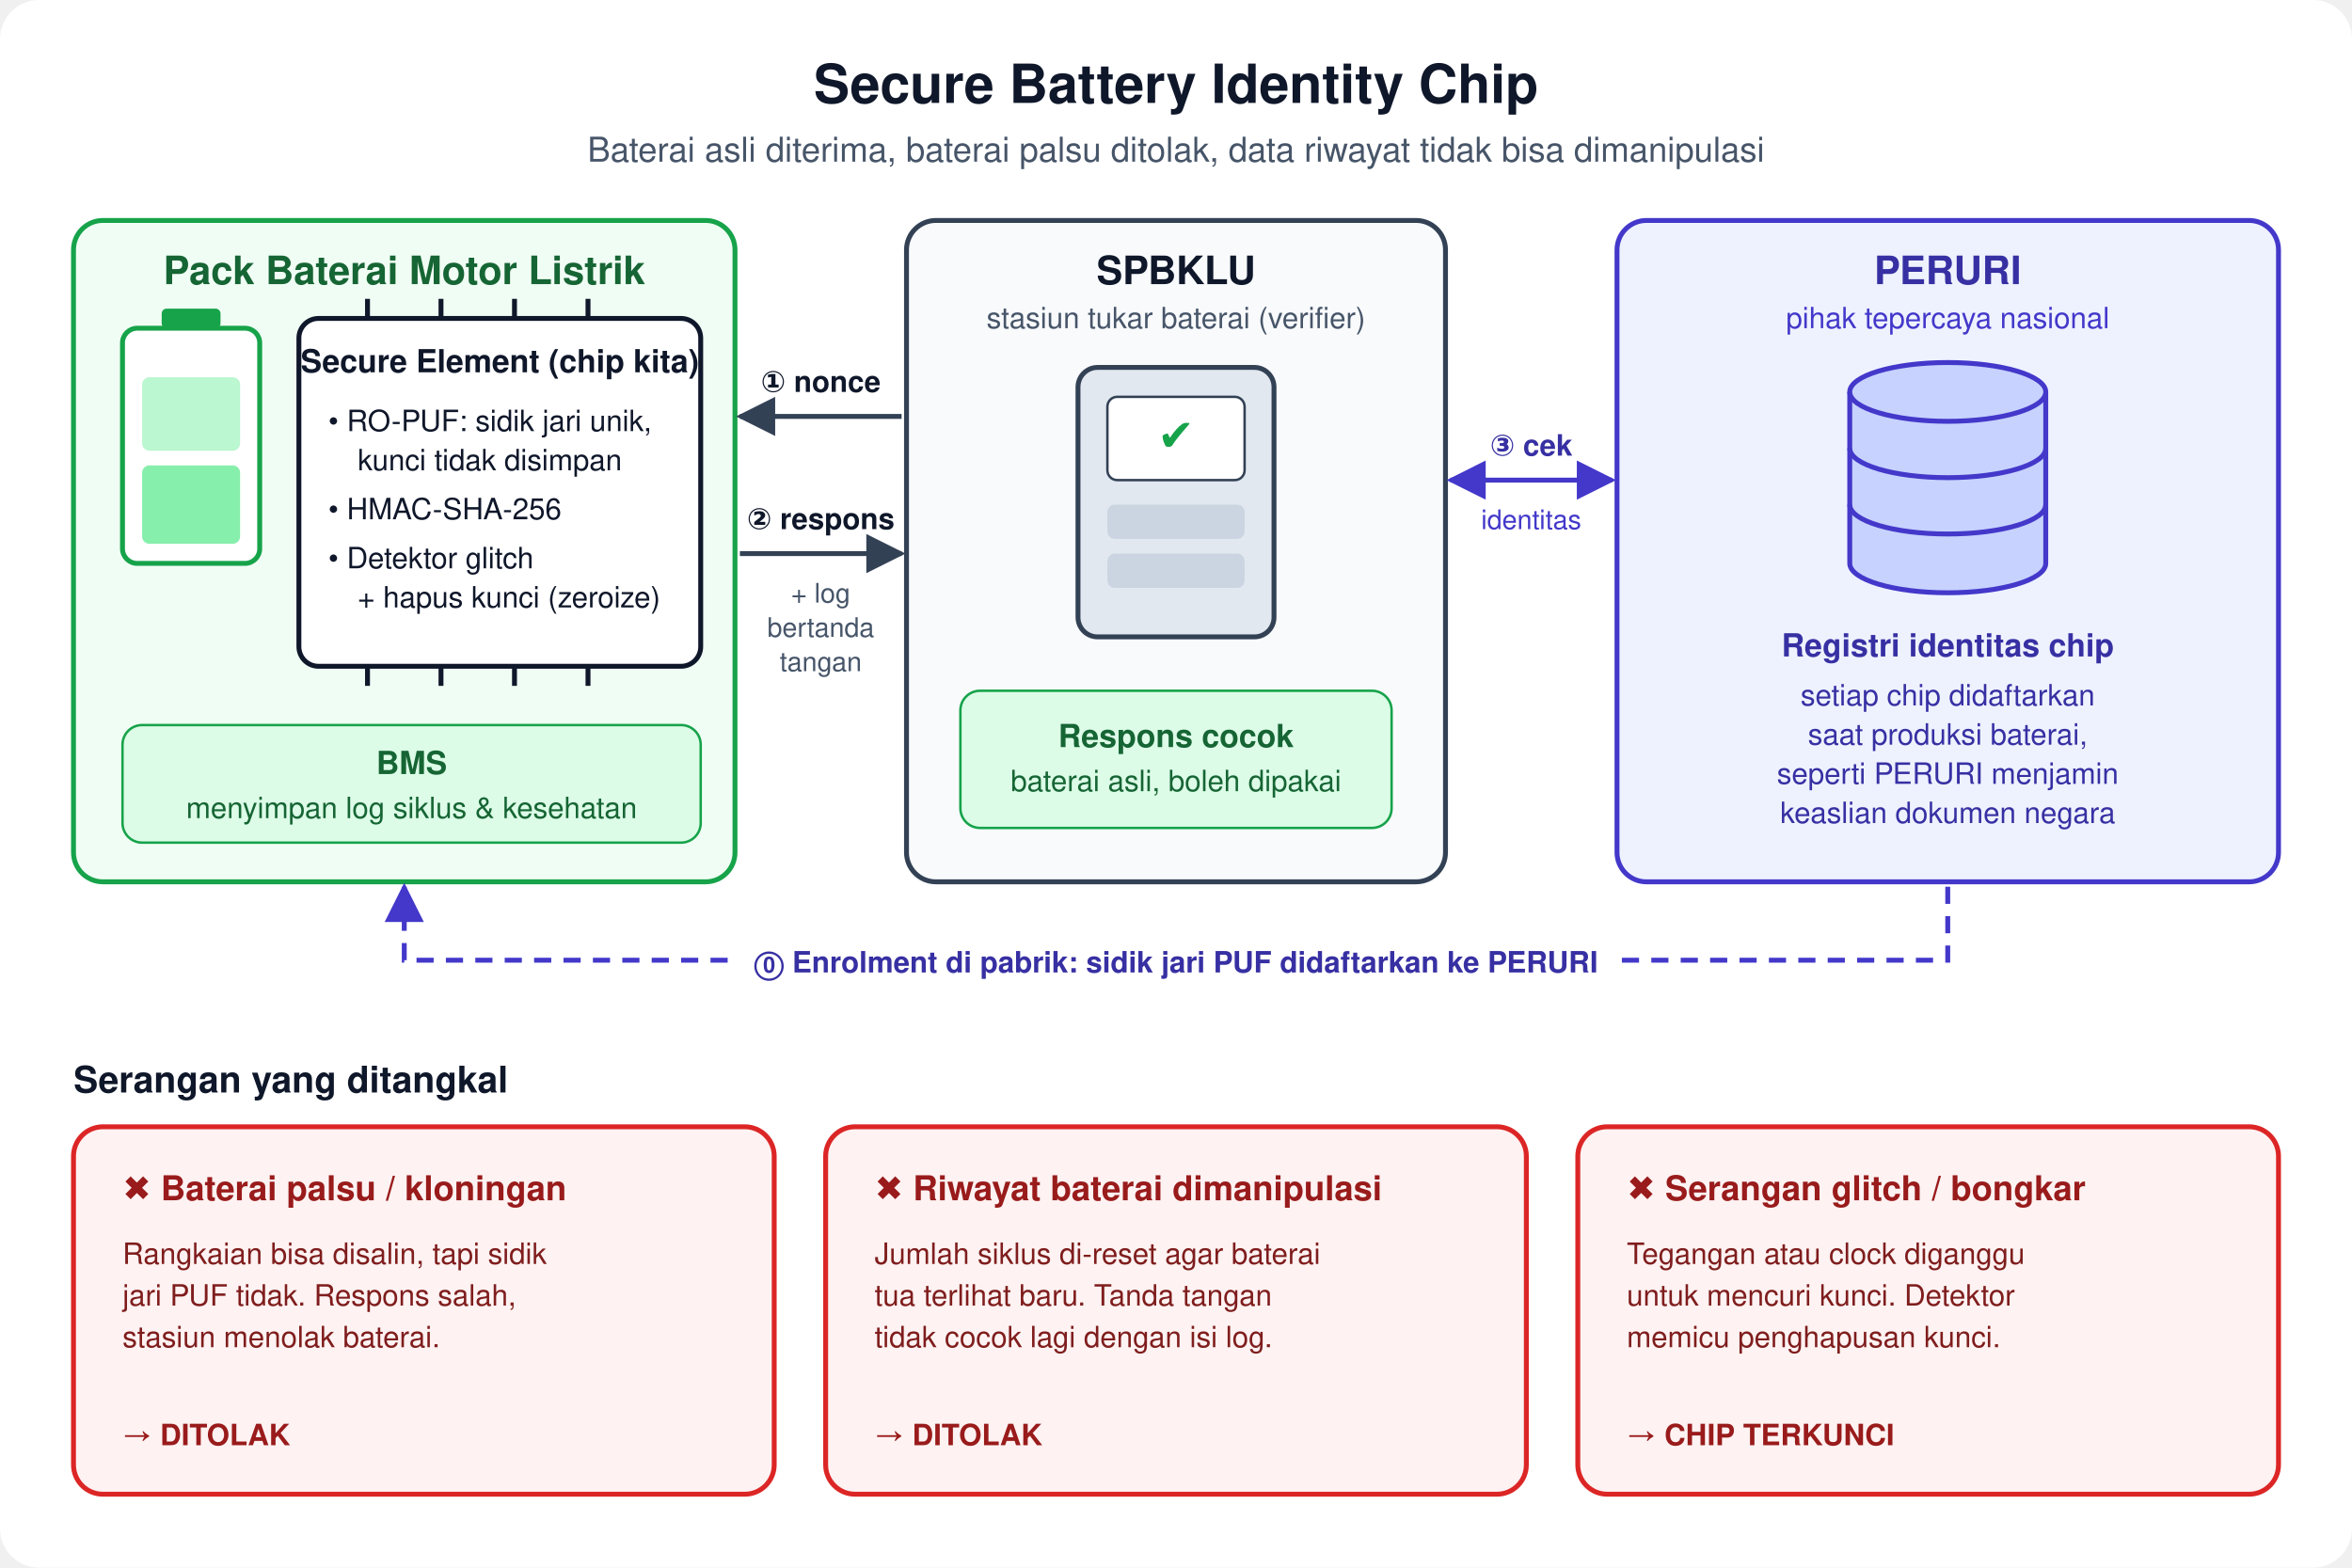
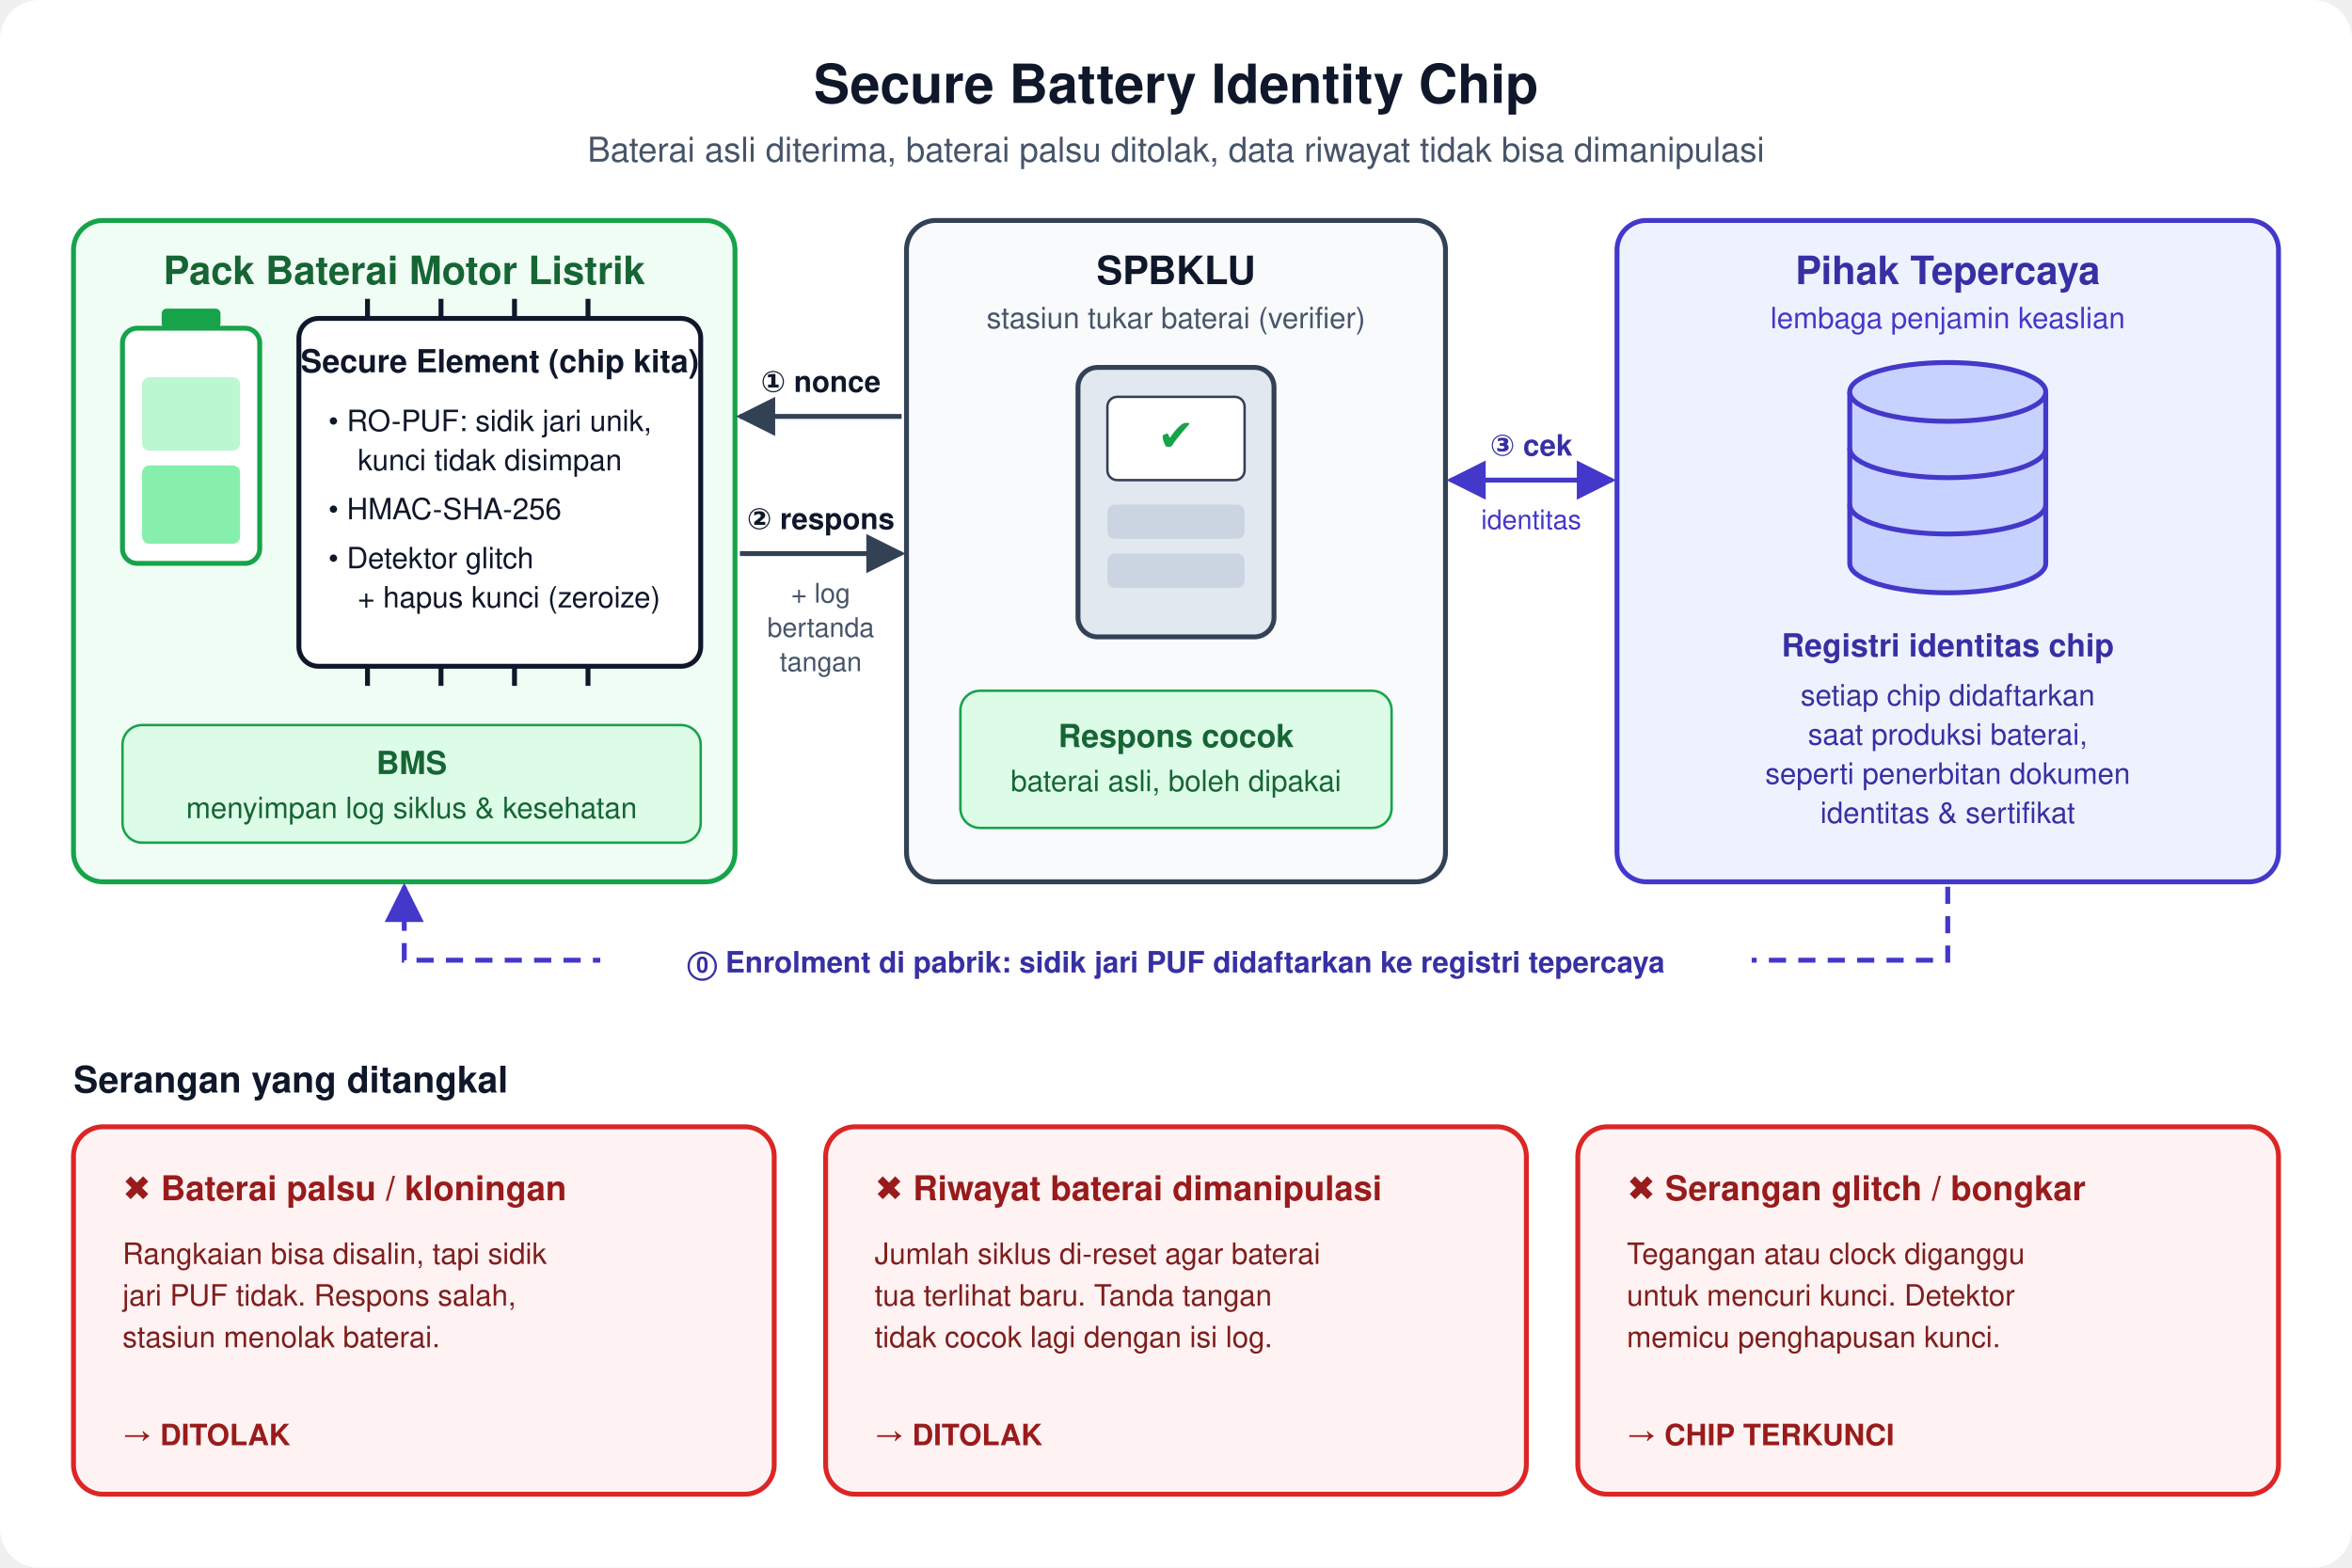
<svg xmlns="http://www.w3.org/2000/svg" viewBox="0 0 960 640" width="960" height="640" font-family="Segoe UI, Helvetica, Arial, sans-serif">
  <defs>
    <marker id="arr" viewBox="0 0 10 10" refX="9" refY="5" markerWidth="8" markerHeight="8" orient="auto-start-reverse">
      <path d="M0,0 L10,5 L0,10 z" fill="#334155" />
    </marker>
    <marker id="arrP" viewBox="0 0 10 10" refX="9" refY="5" markerWidth="8" markerHeight="8" orient="auto-start-reverse">
      <path d="M0,0 L10,5 L0,10 z" fill="#4338ca" />
    </marker>
  </defs>
  <rect width="960" height="640" rx="16" fill="#ffffff" />
  <text x="480" y="42" text-anchor="middle" font-size="22" font-weight="700" fill="#0f172a">Secure Battery Identity Chip</text>
  <text x="480" y="66" text-anchor="middle" font-size="14" fill="#475569">Baterai asli diterima, baterai palsu ditolak, data riwayat tidak bisa dimanipulasi</text>
  <rect x="30" y="90" width="270" height="270" rx="12" fill="#f0fdf4" stroke="#16a34a" stroke-width="2" />
  <text x="165" y="116" text-anchor="middle" font-size="16" font-weight="700" fill="#166534">Pack Baterai Motor Listrik</text>
  <rect x="50" y="134" width="56" height="96" rx="6" fill="#ffffff" stroke="#16a34a" stroke-width="2" />
  <rect x="66" y="126" width="24" height="8" rx="2" fill="#16a34a" />
  <rect x="58" y="190" width="40" height="32" rx="3" fill="#86efac" />
  <rect x="58" y="154" width="40" height="30" rx="3" fill="#bbf7d0" />
  <rect x="122" y="130" width="164" height="142" rx="8" fill="#ffffff" stroke="#0f172a" stroke-width="2" />
  <text x="204" y="152" text-anchor="middle" font-size="13" font-weight="700" fill="#0f172a">Secure Element (chip kita)</text>
  <text x="134" y="176" font-size="12" fill="#0f172a">• RO-PUF: sidik jari unik,</text>
  <text x="146" y="192" font-size="12" fill="#0f172a">kunci tidak disimpan</text>
  <text x="134" y="212" font-size="12" fill="#0f172a">• HMAC-SHA-256</text>
  <text x="134" y="232" font-size="12" fill="#0f172a">• Detektor glitch</text>
  <text x="146" y="248" font-size="12" fill="#0f172a">+ hapus kunci (zeroize)</text>
  <g stroke="#0f172a" stroke-width="2">
    <line x1="150" y1="272" x2="150" y2="280" />
    <line x1="180" y1="272" x2="180" y2="280" />
    <line x1="210" y1="272" x2="210" y2="280" />
    <line x1="240" y1="272" x2="240" y2="280" />
    <line x1="150" y1="122" x2="150" y2="130" />
    <line x1="180" y1="122" x2="180" y2="130" />
    <line x1="210" y1="122" x2="210" y2="130" />
    <line x1="240" y1="122" x2="240" y2="130" />
  </g>
  <rect x="50" y="296" width="236" height="48" rx="8" fill="#dcfce7" stroke="#16a34a" />
  <text x="168" y="316" text-anchor="middle" font-size="13" font-weight="600" fill="#166534">BMS</text>
  <text x="168" y="334" text-anchor="middle" font-size="12" fill="#166534">menyimpan log siklus &amp; kesehatan</text>
  <rect x="370" y="90" width="220" height="270" rx="12" fill="#f8fafc" stroke="#334155" stroke-width="2" />
  <text x="480" y="116" text-anchor="middle" font-size="16" font-weight="700" fill="#0f172a">SPBKLU</text>
  <text x="480" y="134" text-anchor="middle" font-size="12" fill="#475569">stasiun tukar baterai (verifier)</text>
  <rect x="440" y="150" width="80" height="110" rx="8" fill="#e2e8f0" stroke="#334155" stroke-width="2" />
  <rect x="452" y="162" width="56" height="34" rx="4" fill="#ffffff" stroke="#334155" />
  <text x="480" y="184" text-anchor="middle" font-size="18" fill="#16a34a">✔</text>
  <rect x="452" y="206" width="56" height="14" rx="3" fill="#cbd5e1" />
  <rect x="452" y="226" width="56" height="14" rx="3" fill="#cbd5e1" />
  <rect x="392" y="282" width="176" height="56" rx="8" fill="#dcfce7" stroke="#16a34a" />
  <text x="480" y="305" text-anchor="middle" font-size="13" font-weight="700" fill="#166534">Respons cocok</text>
  <text x="480" y="323" text-anchor="middle" font-size="12" fill="#166534">baterai asli, boleh dipakai</text>
  <rect x="660" y="90" width="270" height="270" rx="12" fill="#eef2ff" stroke="#4338ca" stroke-width="2" />
-   <text x="795" y="116" text-anchor="middle" font-size="16" font-weight="700" fill="#3730a3">PERURI</text>
-   <text x="795" y="134" text-anchor="middle" font-size="12" fill="#4338ca">pihak tepercaya nasional</text>
+   <text x="795" y="116" text-anchor="middle" font-size="16" font-weight="700" fill="#3730a3">Pihak Tepercaya</text>
+   <text x="795" y="134" text-anchor="middle" font-size="12" fill="#4338ca">lembaga penjamin keaslian</text>
  <g fill="#c7d2fe" stroke="#4338ca" stroke-width="2">
    <path d="M755,160 v70 a40,12 0 0 0 80,0 v-70" />
    <ellipse cx="795" cy="160" rx="40" ry="12" />
    <path d="M755,183 a40,12 0 0 0 80,0" fill="none" />
    <path d="M755,206 a40,12 0 0 0 80,0" fill="none" />
  </g>
  <text x="795" y="268" text-anchor="middle" font-size="13" font-weight="600" fill="#3730a3">Registri identitas chip</text>
  <text x="795" y="288" text-anchor="middle" font-size="12" fill="#3730a3">setiap chip didaftarkan</text>
  <text x="795" y="304" text-anchor="middle" font-size="12" fill="#3730a3">saat produksi baterai,</text>
-   <text x="795" y="320" text-anchor="middle" font-size="12" fill="#3730a3">seperti PERURI menjamin</text>
-   <text x="795" y="336" text-anchor="middle" font-size="12" fill="#3730a3">keaslian dokumen negara</text>
+   <text x="795" y="320" text-anchor="middle" font-size="12" fill="#3730a3">seperti penerbitan dokumen</text>
+   <text x="795" y="336" text-anchor="middle" font-size="12" fill="#3730a3">identitas &amp; sertifikat</text>
  <line x1="368" y1="170" x2="302" y2="170" stroke="#334155" stroke-width="2" marker-end="url(#arr)" />
  <text x="335" y="160" text-anchor="middle" font-size="12" font-weight="700" fill="#0f172a">① nonce</text>
  <line x1="302" y1="226" x2="368" y2="226" stroke="#334155" stroke-width="2" marker-end="url(#arr)" />
  <text x="335" y="216" text-anchor="middle" font-size="12" font-weight="700" fill="#0f172a">② respons</text>
  <text x="335" y="246" text-anchor="middle" font-size="11" fill="#475569">+ log</text>
  <text x="335" y="260" text-anchor="middle" font-size="11" fill="#475569">bertanda</text>
  <text x="335" y="274" text-anchor="middle" font-size="11" fill="#475569">tangan</text>
  <line x1="592" y1="196" x2="658" y2="196" stroke="#4338ca" stroke-width="2" marker-start="url(#arrP)" marker-end="url(#arrP)" />
  <text x="625" y="186" text-anchor="middle" font-size="12" font-weight="700" fill="#3730a3">③ cek</text>
  <text x="625" y="216" text-anchor="middle" font-size="11" fill="#4338ca">identitas</text>
  <path d="M795,362 V392 H165 V362" fill="none" stroke="#4338ca" stroke-width="2" stroke-dasharray="7 5" marker-end="url(#arrP)" />
-   <rect x="300" y="380" width="360" height="24" rx="12" fill="#ffffff" />
-   <text x="480" y="397" text-anchor="middle" font-size="12" font-weight="700" fill="#3730a3">⓪ Enrolment di pabrik: sidik jari PUF didaftarkan ke PERURI</text>
+   <rect x="245" y="380" width="470" height="24" rx="12" fill="#ffffff" />
+   <text x="480" y="397" text-anchor="middle" font-size="12" font-weight="700" fill="#3730a3">⓪ Enrolment di pabrik: sidik jari PUF didaftarkan ke registri tepercaya</text>
  <text x="30" y="446" font-size="15" font-weight="700" fill="#0f172a">Serangan yang ditangkal</text>
  <rect x="30" y="460" width="286" height="150" rx="12" fill="#fef2f2" stroke="#dc2626" stroke-width="2" />
  <text x="50" y="490" font-size="14" font-weight="700" fill="#991b1b">✖ Baterai palsu / kloningan</text>
  <text x="50" y="516" font-size="12" fill="#7f1d1d">Rangkaian bisa disalin, tapi sidik</text>
  <text x="50" y="533" font-size="12" fill="#7f1d1d">jari PUF tidak. Respons salah,</text>
  <text x="50" y="550" font-size="12" fill="#7f1d1d">stasiun menolak baterai.</text>
  <text x="50" y="590" font-size="12" font-weight="700" fill="#991b1b">→ DITOLAK</text>
  <rect x="337" y="460" width="286" height="150" rx="12" fill="#fef2f2" stroke="#dc2626" stroke-width="2" />
  <text x="357" y="490" font-size="14" font-weight="700" fill="#991b1b">✖ Riwayat baterai dimanipulasi</text>
  <text x="357" y="516" font-size="12" fill="#7f1d1d">Jumlah siklus di-reset agar baterai</text>
  <text x="357" y="533" font-size="12" fill="#7f1d1d">tua terlihat baru. Tanda tangan</text>
  <text x="357" y="550" font-size="12" fill="#7f1d1d">tidak cocok lagi dengan isi log.</text>
  <text x="357" y="590" font-size="12" font-weight="700" fill="#991b1b">→ DITOLAK</text>
  <rect x="644" y="460" width="286" height="150" rx="12" fill="#fef2f2" stroke="#dc2626" stroke-width="2" />
  <text x="664" y="490" font-size="14" font-weight="700" fill="#991b1b">✖ Serangan glitch / bongkar</text>
  <text x="664" y="516" font-size="12" fill="#7f1d1d">Tegangan atau clock diganggu</text>
  <text x="664" y="533" font-size="12" fill="#7f1d1d">untuk mencuri kunci. Detektor</text>
  <text x="664" y="550" font-size="12" fill="#7f1d1d">memicu penghapusan kunci.</text>
  <text x="664" y="590" font-size="12" font-weight="700" fill="#991b1b">→ CHIP TERKUNCI</text>
</svg>
